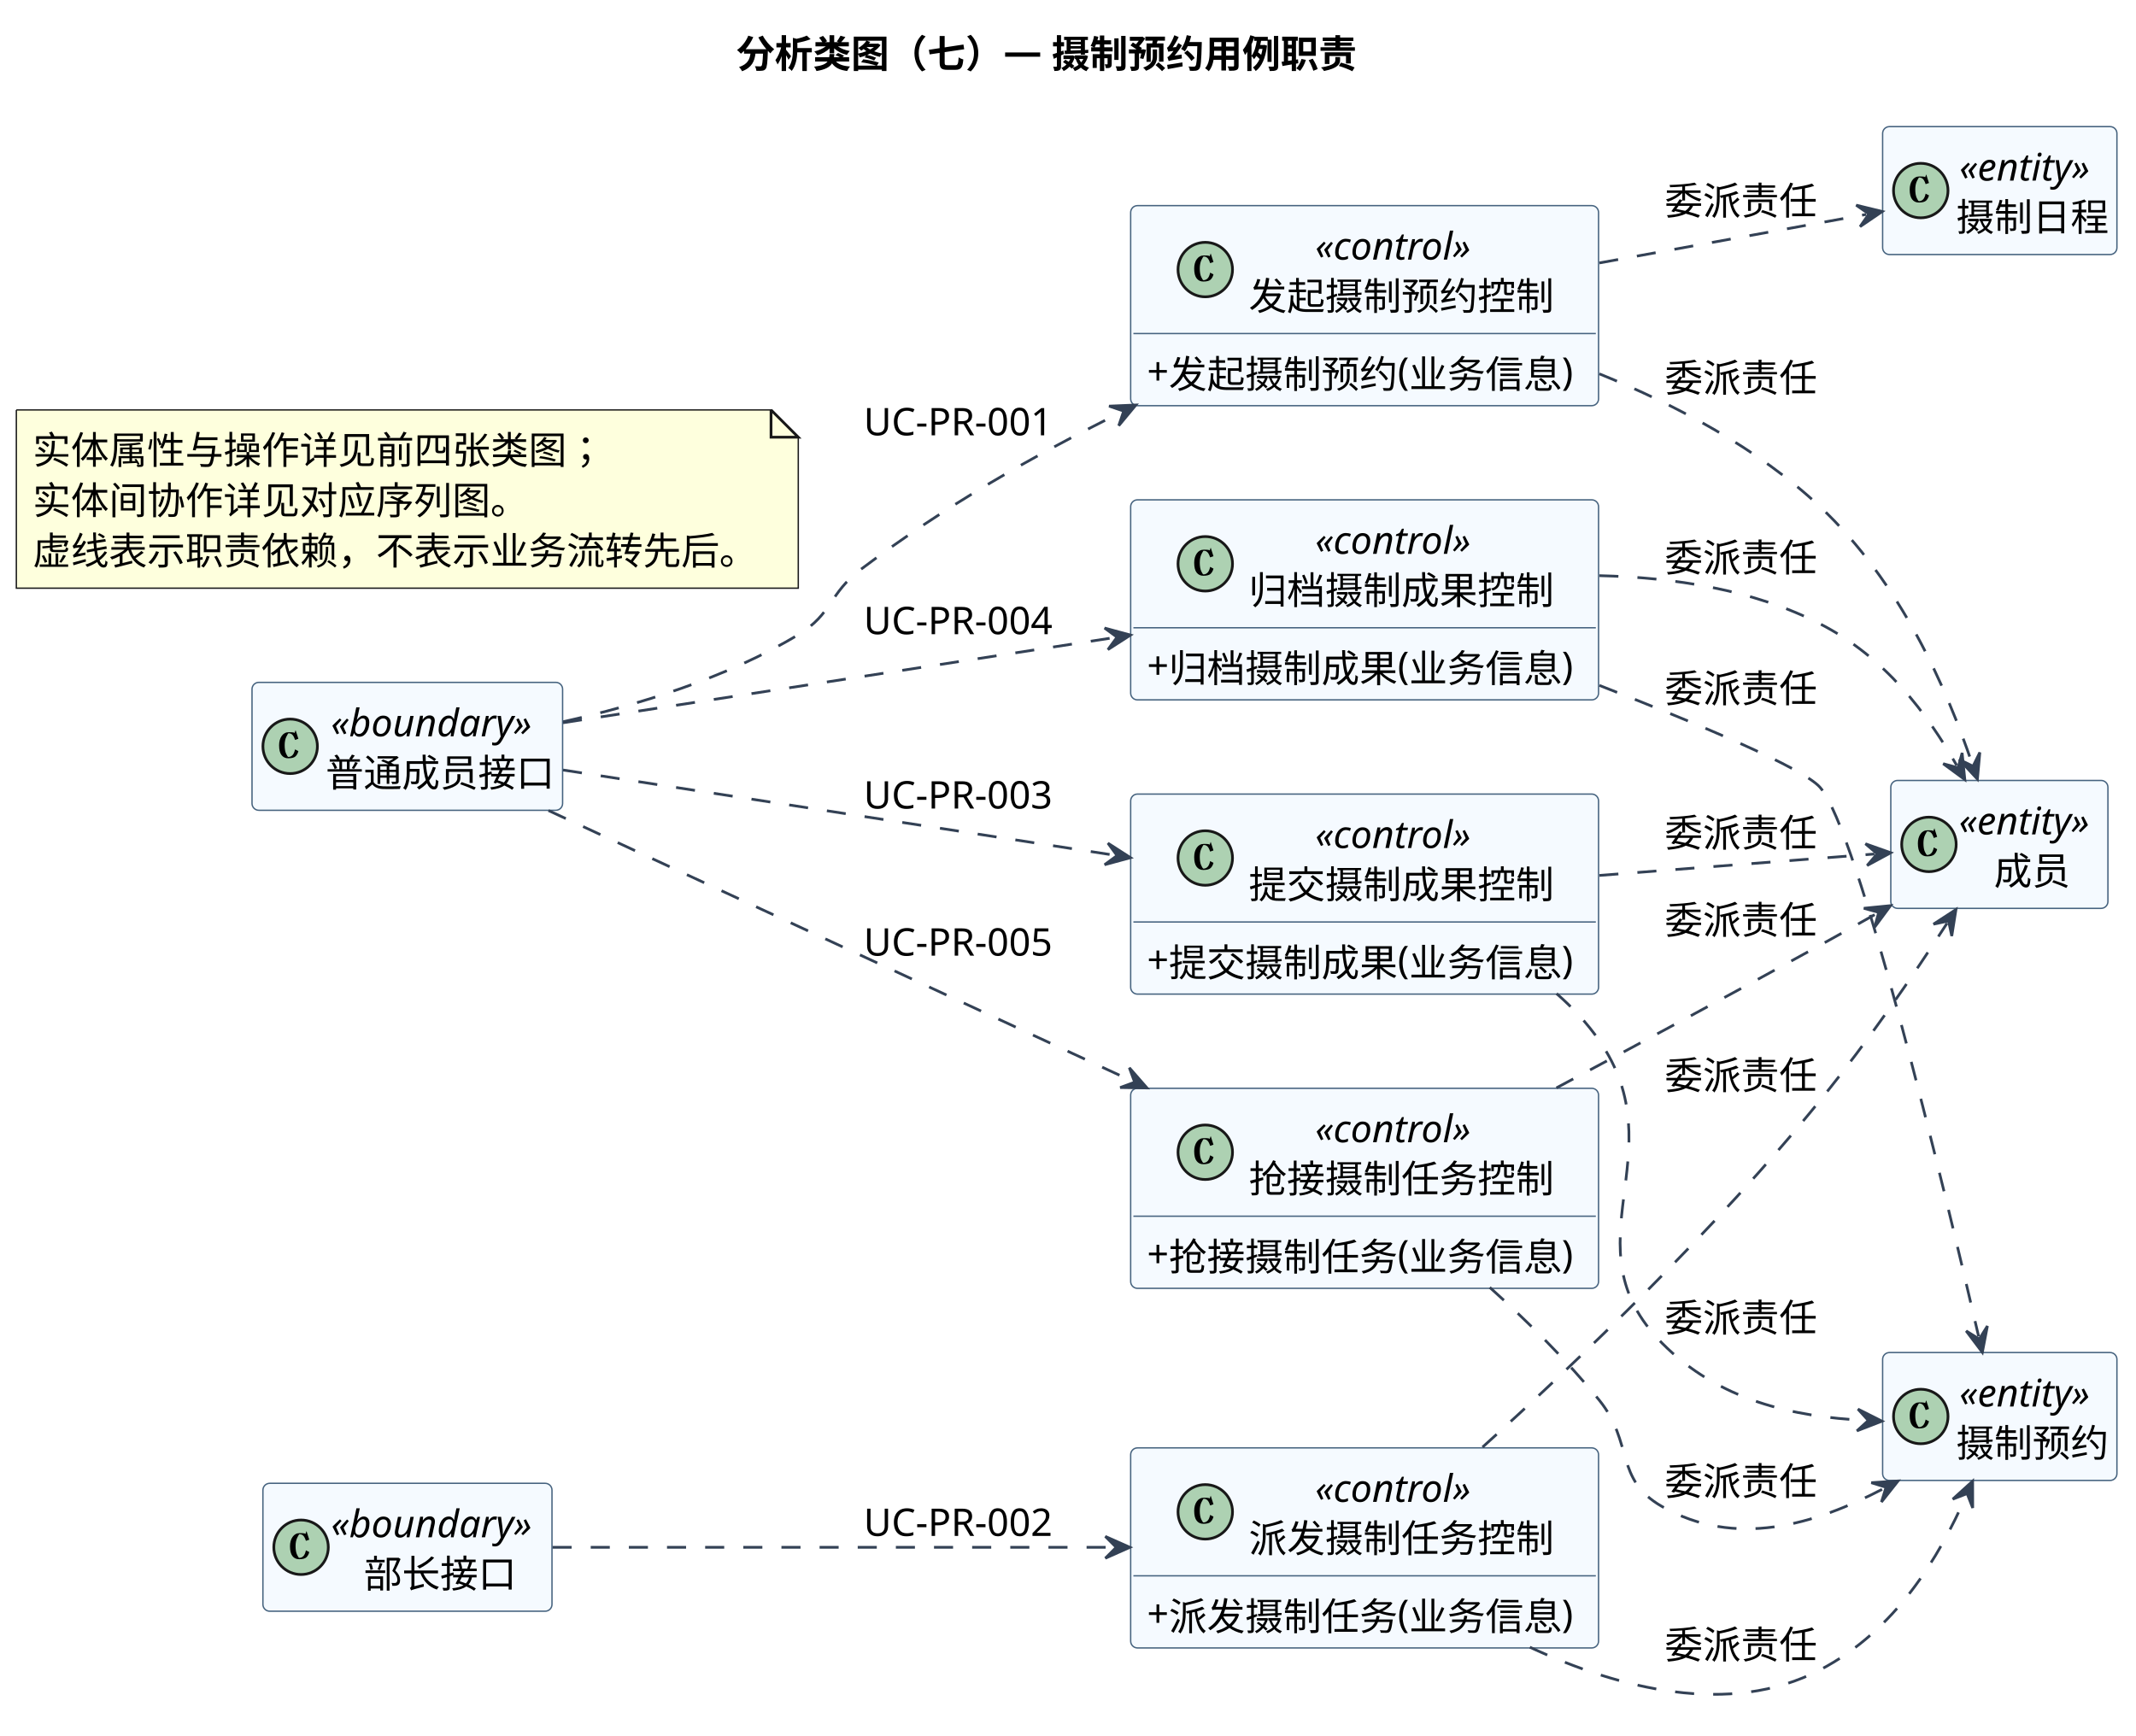
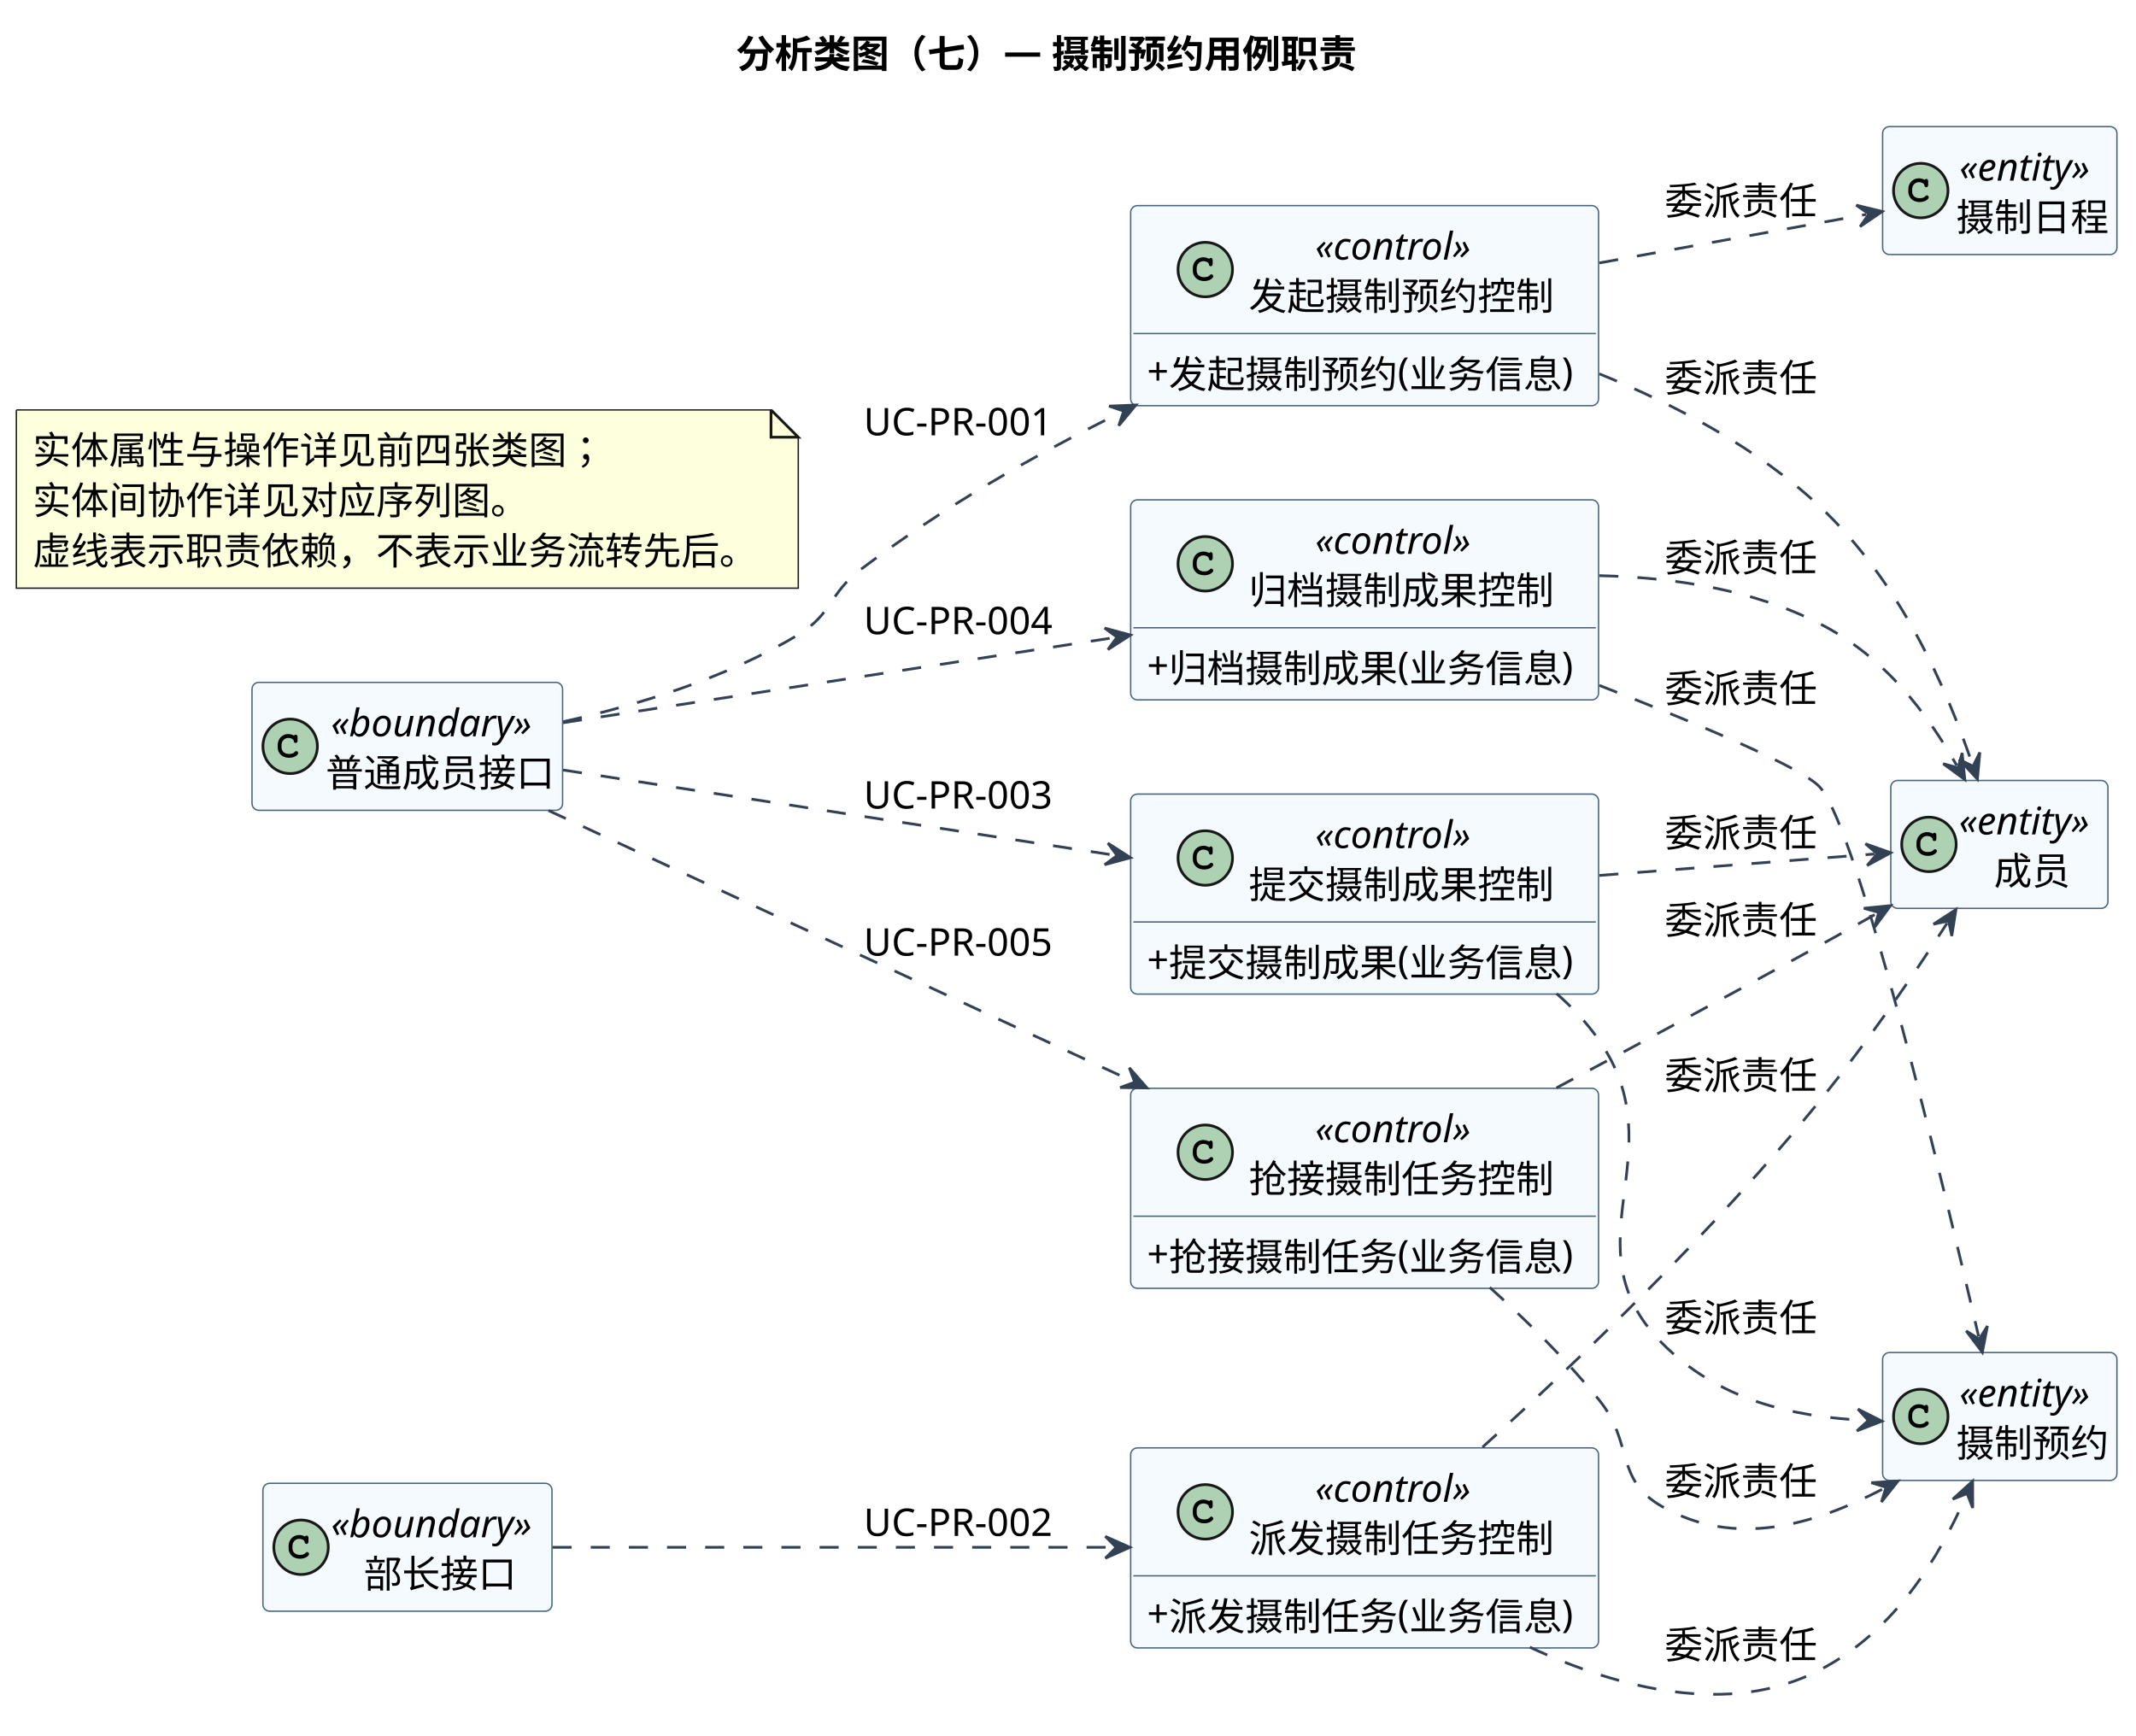
<svg xmlns="http://www.w3.org/2000/svg" contentStyleType="text/css" height="637px" preserveAspectRatio="none" style="width:784px;height:637px;background:#FFFFFF;" version="1.1" viewBox="0 0 784 637" width="784px" zoomAndPan="magnify">
  <defs />
  <g>
    <text fill="#000000" font-family="Microsoft YaHei" font-size="14" font-weight="bold" lengthAdjust="spacing" textLength="229.291" x="270.354" y="24.814">分析类图（七）— 摄制预约用例职责</text>
    <g id="elem_CUCPR001">
      <rect codeLine="14" fill="#F5FAFF" height="73.433" id="CUCPR001" rx="2.5" ry="2.5" style="stroke:#46637F;stroke-width:0.5;" width="171.735" x="415" y="75.478" />
      <ellipse cx="442.381" cy="98.955" fill="#ADD1B2" rx="10" ry="10" style="stroke:#181818;stroke-width:1.0;" />
-       <path d="M441.662,103.346 Q440.131,103.346 439.225,102.197 Q438.318,101.049 438.318,98.58 Q438.318,96.502 439.279,95.135 Q440.24,93.768 441.881,93.768 Q443.256,93.768 443.647,93.877 Q444.022,94.049 444.022,94.049 Q444.022,94.049 444.022,93.994 Q444.022,93.939 444.381,93.018 L445.397,96.174 L444.162,96.596 Q443.74,95.252 443.193,94.705 Q442.647,94.158 441.772,94.158 Q441.615,94.158 440.99,95.416 Q440.365,96.674 440.365,98.533 Q440.365,100.549 440.912,101.697 Q441.459,102.846 441.709,102.846 Q442.584,102.846 443.217,102.221 Q443.85,101.596 444.162,100.08 L445.397,100.721 Q445.115,101.861 444.381,102.603 Q443.647,103.346 441.662,103.346 Z " fill="#000000" />
+       <path d="M443.787,95.018 Q443.912,94.846 444.068,94.76 Q444.225,94.674 444.397,94.674 Q444.709,94.674 444.904,94.885 Q445.1,95.096 445.1,95.596 L445.1,96.783 Q445.1,97.299 444.904,97.51 Q444.709,97.721 444.397,97.721 Q444.115,97.721 443.943,97.564 Q443.772,97.408 443.693,96.986 Q443.647,96.689 443.506,96.533 Q443.225,96.221 442.717,96.041 Q442.209,95.861 441.709,95.861 Q441.084,95.861 440.553,96.135 Q440.022,96.408 439.623,97.025 Q439.225,97.643 439.225,98.486 L439.225,99.393 Q439.225,100.408 439.959,101.08 Q440.693,101.752 441.99,101.752 Q442.772,101.752 443.318,101.549 Q443.631,101.424 443.99,101.064 Q444.209,100.846 444.326,100.775 Q444.443,100.705 444.6,100.705 Q444.881,100.705 445.1,100.924 Q445.318,101.143 445.318,101.424 Q445.318,101.705 445.022,102.033 Q444.6,102.518 443.943,102.783 Q443.068,103.158 442.006,103.158 Q440.756,103.158 439.756,102.643 Q438.959,102.236 438.389,101.353 Q437.818,100.471 437.818,99.424 L437.818,98.471 Q437.818,97.377 438.326,96.432 Q438.834,95.486 439.74,94.971 Q440.647,94.455 441.647,94.455 Q442.256,94.455 442.787,94.596 Q443.318,94.736 443.787,95.018 Z " fill="#000000" />
      <text fill="#000000" font-family="Microsoft YaHei" font-size="14" font-style="italic" lengthAdjust="spacing" textLength="63.294" x="482.707" y="95.291">«control»</text>
      <text fill="#000000" font-family="Microsoft YaHei" font-size="14" lengthAdjust="spacing" textLength="112" x="458.354" y="113.769">发起摄制预约控制</text>
      <line style="stroke:#46637F;stroke-width:0.5;" x1="416" x2="585.735" y1="122.433" y2="122.433" />
      <text fill="#000000" font-family="Microsoft YaHei" font-size="14" lengthAdjust="spacing" textLength="159.735" x="421" y="141.246">+发起摄制预约(业务信息)</text>
    </g>
    <g id="elem_CUCPR002">
      <rect codeLine="17" fill="#F5FAFF" height="73.433" id="CUCPR002" rx="2.5" ry="2.5" style="stroke:#46637F;stroke-width:0.5;" width="171.735" x="415" y="531.477" />
      <ellipse cx="442.381" cy="554.955" fill="#ADD1B2" rx="10" ry="10" style="stroke:#181818;stroke-width:1.0;" />
-       <path d="M441.662,559.346 Q440.131,559.346 439.225,558.197 Q438.318,557.049 438.318,554.58 Q438.318,552.502 439.279,551.135 Q440.24,549.768 441.881,549.768 Q443.256,549.768 443.647,549.877 Q444.022,550.049 444.022,550.049 Q444.022,550.049 444.022,549.994 Q444.022,549.939 444.381,549.018 L445.397,552.174 L444.162,552.596 Q443.74,551.252 443.193,550.705 Q442.647,550.158 441.772,550.158 Q441.615,550.158 440.99,551.416 Q440.365,552.674 440.365,554.533 Q440.365,556.549 440.912,557.697 Q441.459,558.846 441.709,558.846 Q442.584,558.846 443.217,558.221 Q443.85,557.596 444.162,556.08 L445.397,556.721 Q445.115,557.861 444.381,558.604 Q443.647,559.346 441.662,559.346 Z " fill="#000000" />
+       <path d="M443.787,551.018 Q443.912,550.846 444.068,550.76 Q444.225,550.674 444.397,550.674 Q444.709,550.674 444.904,550.885 Q445.1,551.096 445.1,551.596 L445.1,552.783 Q445.1,553.299 444.904,553.51 Q444.709,553.721 444.397,553.721 Q444.115,553.721 443.943,553.564 Q443.772,553.408 443.693,552.986 Q443.647,552.689 443.506,552.533 Q443.225,552.221 442.717,552.041 Q442.209,551.861 441.709,551.861 Q441.084,551.861 440.553,552.135 Q440.022,552.408 439.623,553.025 Q439.225,553.643 439.225,554.486 L439.225,555.393 Q439.225,556.408 439.959,557.08 Q440.693,557.752 441.99,557.752 Q442.772,557.752 443.318,557.549 Q443.631,557.424 443.99,557.064 Q444.209,556.846 444.326,556.775 Q444.443,556.705 444.6,556.705 Q444.881,556.705 445.1,556.924 Q445.318,557.143 445.318,557.424 Q445.318,557.705 445.022,558.033 Q444.6,558.518 443.943,558.783 Q443.068,559.158 442.006,559.158 Q440.756,559.158 439.756,558.643 Q438.959,558.236 438.389,557.354 Q437.818,556.471 437.818,555.424 L437.818,554.471 Q437.818,553.377 438.326,552.432 Q438.834,551.486 439.74,550.971 Q440.647,550.455 441.647,550.455 Q442.256,550.455 442.787,550.596 Q443.318,550.736 443.787,551.018 Z " fill="#000000" />
      <text fill="#000000" font-family="Microsoft YaHei" font-size="14" font-style="italic" lengthAdjust="spacing" textLength="63.294" x="482.707" y="551.291">«control»</text>
      <text fill="#000000" font-family="Microsoft YaHei" font-size="14" lengthAdjust="spacing" textLength="112" x="458.354" y="569.769">派发摄制任务控制</text>
      <line style="stroke:#46637F;stroke-width:0.5;" x1="416" x2="585.735" y1="578.433" y2="578.433" />
      <text fill="#000000" font-family="Microsoft YaHei" font-size="14" lengthAdjust="spacing" textLength="159.735" x="421" y="597.246">+派发摄制任务(业务信息)</text>
    </g>
    <g id="elem_CUCPR003">
      <rect codeLine="20" fill="#F5FAFF" height="73.433" id="CUCPR003" rx="2.5" ry="2.5" style="stroke:#46637F;stroke-width:0.5;" width="171.735" x="415" y="291.478" />
      <ellipse cx="442.381" cy="314.955" fill="#ADD1B2" rx="10" ry="10" style="stroke:#181818;stroke-width:1.0;" />
-       <path d="M441.662,319.346 Q440.131,319.346 439.225,318.197 Q438.318,317.049 438.318,314.58 Q438.318,312.502 439.279,311.135 Q440.24,309.768 441.881,309.768 Q443.256,309.768 443.647,309.877 Q444.022,310.049 444.022,310.049 Q444.022,310.049 444.022,309.994 Q444.022,309.94 444.381,309.018 L445.397,312.174 L444.162,312.596 Q443.74,311.252 443.193,310.705 Q442.647,310.158 441.772,310.158 Q441.615,310.158 440.99,311.416 Q440.365,312.674 440.365,314.533 Q440.365,316.549 440.912,317.697 Q441.459,318.846 441.709,318.846 Q442.584,318.846 443.217,318.221 Q443.85,317.596 444.162,316.08 L445.397,316.721 Q445.115,317.861 444.381,318.603 Q443.647,319.346 441.662,319.346 Z " fill="#000000" />
+       <path d="M443.787,311.018 Q443.912,310.846 444.068,310.76 Q444.225,310.674 444.397,310.674 Q444.709,310.674 444.904,310.885 Q445.1,311.096 445.1,311.596 L445.1,312.783 Q445.1,313.299 444.904,313.51 Q444.709,313.721 444.397,313.721 Q444.115,313.721 443.943,313.565 Q443.772,313.408 443.693,312.986 Q443.647,312.69 443.506,312.533 Q443.225,312.221 442.717,312.041 Q442.209,311.861 441.709,311.861 Q441.084,311.861 440.553,312.135 Q440.022,312.408 439.623,313.025 Q439.225,313.643 439.225,314.486 L439.225,315.393 Q439.225,316.408 439.959,317.08 Q440.693,317.752 441.99,317.752 Q442.772,317.752 443.318,317.549 Q443.631,317.424 443.99,317.065 Q444.209,316.846 444.326,316.775 Q444.443,316.705 444.6,316.705 Q444.881,316.705 445.1,316.924 Q445.318,317.143 445.318,317.424 Q445.318,317.705 445.022,318.033 Q444.6,318.518 443.943,318.783 Q443.068,319.158 442.006,319.158 Q440.756,319.158 439.756,318.643 Q438.959,318.236 438.389,317.353 Q437.818,316.471 437.818,315.424 L437.818,314.471 Q437.818,313.377 438.326,312.432 Q438.834,311.486 439.74,310.971 Q440.647,310.455 441.647,310.455 Q442.256,310.455 442.787,310.596 Q443.318,310.736 443.787,311.018 Z " fill="#000000" />
      <text fill="#000000" font-family="Microsoft YaHei" font-size="14" font-style="italic" lengthAdjust="spacing" textLength="63.294" x="482.707" y="311.291">«control»</text>
      <text fill="#000000" font-family="Microsoft YaHei" font-size="14" lengthAdjust="spacing" textLength="112" x="458.354" y="329.769">提交摄制成果控制</text>
      <line style="stroke:#46637F;stroke-width:0.5;" x1="416" x2="585.735" y1="338.433" y2="338.433" />
      <text fill="#000000" font-family="Microsoft YaHei" font-size="14" lengthAdjust="spacing" textLength="159.735" x="421" y="357.246">+提交摄制成果(业务信息)</text>
    </g>
    <g id="elem_CUCPR004">
      <rect codeLine="23" fill="#F5FAFF" height="73.433" id="CUCPR004" rx="2.5" ry="2.5" style="stroke:#46637F;stroke-width:0.5;" width="171.735" x="415" y="183.477" />
      <ellipse cx="442.381" cy="206.955" fill="#ADD1B2" rx="10" ry="10" style="stroke:#181818;stroke-width:1.0;" />
-       <path d="M441.662,211.346 Q440.131,211.346 439.225,210.197 Q438.318,209.049 438.318,206.58 Q438.318,204.502 439.279,203.135 Q440.24,201.768 441.881,201.768 Q443.256,201.768 443.647,201.877 Q444.022,202.049 444.022,202.049 Q444.022,202.049 444.022,201.994 Q444.022,201.94 444.381,201.018 L445.397,204.174 L444.162,204.596 Q443.74,203.252 443.193,202.705 Q442.647,202.158 441.772,202.158 Q441.615,202.158 440.99,203.416 Q440.365,204.674 440.365,206.533 Q440.365,208.549 440.912,209.697 Q441.459,210.846 441.709,210.846 Q442.584,210.846 443.217,210.221 Q443.85,209.596 444.162,208.08 L445.397,208.721 Q445.115,209.861 444.381,210.603 Q443.647,211.346 441.662,211.346 Z " fill="#000000" />
+       <path d="M443.787,203.018 Q443.912,202.846 444.068,202.76 Q444.225,202.674 444.397,202.674 Q444.709,202.674 444.904,202.885 Q445.1,203.096 445.1,203.596 L445.1,204.783 Q445.1,205.299 444.904,205.51 Q444.709,205.721 444.397,205.721 Q444.115,205.721 443.943,205.565 Q443.772,205.408 443.693,204.986 Q443.647,204.69 443.506,204.533 Q443.225,204.221 442.717,204.041 Q442.209,203.861 441.709,203.861 Q441.084,203.861 440.553,204.135 Q440.022,204.408 439.623,205.025 Q439.225,205.643 439.225,206.486 L439.225,207.393 Q439.225,208.408 439.959,209.08 Q440.693,209.752 441.99,209.752 Q442.772,209.752 443.318,209.549 Q443.631,209.424 443.99,209.065 Q444.209,208.846 444.326,208.775 Q444.443,208.705 444.6,208.705 Q444.881,208.705 445.1,208.924 Q445.318,209.143 445.318,209.424 Q445.318,209.705 445.022,210.033 Q444.6,210.518 443.943,210.783 Q443.068,211.158 442.006,211.158 Q440.756,211.158 439.756,210.643 Q438.959,210.236 438.389,209.353 Q437.818,208.471 437.818,207.424 L437.818,206.471 Q437.818,205.377 438.326,204.432 Q438.834,203.486 439.74,202.971 Q440.647,202.455 441.647,202.455 Q442.256,202.455 442.787,202.596 Q443.318,202.736 443.787,203.018 Z " fill="#000000" />
      <text fill="#000000" font-family="Microsoft YaHei" font-size="14" font-style="italic" lengthAdjust="spacing" textLength="63.294" x="482.707" y="203.291">«control»</text>
      <text fill="#000000" font-family="Microsoft YaHei" font-size="14" lengthAdjust="spacing" textLength="112" x="458.354" y="221.769">归档摄制成果控制</text>
      <line style="stroke:#46637F;stroke-width:0.5;" x1="416" x2="585.735" y1="230.433" y2="230.433" />
      <text fill="#000000" font-family="Microsoft YaHei" font-size="14" lengthAdjust="spacing" textLength="159.735" x="421" y="249.246">+归档摄制成果(业务信息)</text>
    </g>
    <g id="elem_CUCPR005">
      <rect codeLine="26" fill="#F5FAFF" height="73.433" id="CUCPR005" rx="2.5" ry="2.5" style="stroke:#46637F;stroke-width:0.5;" width="171.735" x="415" y="399.478" />
      <ellipse cx="442.381" cy="422.955" fill="#ADD1B2" rx="10" ry="10" style="stroke:#181818;stroke-width:1.0;" />
-       <path d="M441.662,427.346 Q440.131,427.346 439.225,426.197 Q438.318,425.049 438.318,422.58 Q438.318,420.502 439.279,419.135 Q440.24,417.768 441.881,417.768 Q443.256,417.768 443.647,417.877 Q444.022,418.049 444.022,418.049 Q444.022,418.049 444.022,417.994 Q444.022,417.94 444.381,417.018 L445.397,420.174 L444.162,420.596 Q443.74,419.252 443.193,418.705 Q442.647,418.158 441.772,418.158 Q441.615,418.158 440.99,419.416 Q440.365,420.674 440.365,422.533 Q440.365,424.549 440.912,425.697 Q441.459,426.846 441.709,426.846 Q442.584,426.846 443.217,426.221 Q443.85,425.596 444.162,424.08 L445.397,424.721 Q445.115,425.861 444.381,426.603 Q443.647,427.346 441.662,427.346 Z " fill="#000000" />
+       <path d="M443.787,419.018 Q443.912,418.846 444.068,418.76 Q444.225,418.674 444.397,418.674 Q444.709,418.674 444.904,418.885 Q445.1,419.096 445.1,419.596 L445.1,420.783 Q445.1,421.299 444.904,421.51 Q444.709,421.721 444.397,421.721 Q444.115,421.721 443.943,421.565 Q443.772,421.408 443.693,420.986 Q443.647,420.69 443.506,420.533 Q443.225,420.221 442.717,420.041 Q442.209,419.861 441.709,419.861 Q441.084,419.861 440.553,420.135 Q440.022,420.408 439.623,421.025 Q439.225,421.643 439.225,422.486 L439.225,423.393 Q439.225,424.408 439.959,425.08 Q440.693,425.752 441.99,425.752 Q442.772,425.752 443.318,425.549 Q443.631,425.424 443.99,425.065 Q444.209,424.846 444.326,424.775 Q444.443,424.705 444.6,424.705 Q444.881,424.705 445.1,424.924 Q445.318,425.143 445.318,425.424 Q445.318,425.705 445.022,426.033 Q444.6,426.518 443.943,426.783 Q443.068,427.158 442.006,427.158 Q440.756,427.158 439.756,426.643 Q438.959,426.236 438.389,425.353 Q437.818,424.471 437.818,423.424 L437.818,422.471 Q437.818,421.377 438.326,420.432 Q438.834,419.486 439.74,418.971 Q440.647,418.455 441.647,418.455 Q442.256,418.455 442.787,418.596 Q443.318,418.736 443.787,419.018 Z " fill="#000000" />
      <text fill="#000000" font-family="Microsoft YaHei" font-size="14" font-style="italic" lengthAdjust="spacing" textLength="63.294" x="482.707" y="419.291">«control»</text>
      <text fill="#000000" font-family="Microsoft YaHei" font-size="14" lengthAdjust="spacing" textLength="112" x="458.354" y="437.769">抢接摄制任务控制</text>
      <line style="stroke:#46637F;stroke-width:0.5;" x1="416" x2="585.735" y1="446.433" y2="446.433" />
      <text fill="#000000" font-family="Microsoft YaHei" font-size="14" lengthAdjust="spacing" textLength="159.735" x="421" y="465.246">+抢接摄制任务(业务信息)</text>
    </g>
    <g id="elem_B0">
      <rect codeLine="29" fill="#F5FAFF" height="46.955" id="B0" rx="2.5" ry="2.5" style="stroke:#46637F;stroke-width:0.5;" width="114" x="92.5" y="250.477" />
      <ellipse cx="106.5" cy="273.955" fill="#ADD1B2" rx="10" ry="10" style="stroke:#181818;stroke-width:1.0;" />
-       <path d="M105.781,278.346 Q104.25,278.346 103.344,277.197 Q102.438,276.049 102.438,273.58 Q102.438,271.502 103.398,270.135 Q104.359,268.768 106,268.768 Q107.375,268.768 107.766,268.877 Q108.141,269.049 108.141,269.049 Q108.141,269.049 108.141,268.994 Q108.141,268.94 108.5,268.018 L109.516,271.174 L108.281,271.596 Q107.859,270.252 107.312,269.705 Q106.766,269.158 105.891,269.158 Q105.734,269.158 105.109,270.416 Q104.484,271.674 104.484,273.533 Q104.484,275.549 105.031,276.697 Q105.578,277.846 105.828,277.846 Q106.703,277.846 107.336,277.221 Q107.969,276.596 108.281,275.08 L109.516,275.721 Q109.234,276.861 108.5,277.603 Q107.766,278.346 105.781,278.346 Z " fill="#000000" />
+       <path d="M107.906,270.018 Q108.031,269.846 108.188,269.76 Q108.344,269.674 108.516,269.674 Q108.828,269.674 109.023,269.885 Q109.219,270.096 109.219,270.596 L109.219,271.783 Q109.219,272.299 109.023,272.51 Q108.828,272.721 108.516,272.721 Q108.234,272.721 108.062,272.565 Q107.891,272.408 107.812,271.986 Q107.766,271.69 107.625,271.533 Q107.344,271.221 106.836,271.041 Q106.328,270.861 105.828,270.861 Q105.203,270.861 104.672,271.135 Q104.141,271.408 103.742,272.025 Q103.344,272.643 103.344,273.486 L103.344,274.393 Q103.344,275.408 104.078,276.08 Q104.812,276.752 106.109,276.752 Q106.891,276.752 107.438,276.549 Q107.75,276.424 108.109,276.065 Q108.328,275.846 108.445,275.775 Q108.562,275.705 108.719,275.705 Q109,275.705 109.219,275.924 Q109.438,276.143 109.438,276.424 Q109.438,276.705 109.141,277.033 Q108.719,277.518 108.062,277.783 Q107.188,278.158 106.125,278.158 Q104.875,278.158 103.875,277.643 Q103.078,277.236 102.508,276.353 Q101.938,275.471 101.938,274.424 L101.938,273.471 Q101.938,272.377 102.445,271.432 Q102.953,270.486 103.859,269.971 Q104.766,269.455 105.766,269.455 Q106.375,269.455 106.906,269.596 Q107.438,269.736 107.906,270.018 Z " fill="#000000" />
      <text fill="#000000" font-family="Microsoft YaHei" font-size="14" font-style="italic" lengthAdjust="spacing" textLength="80.103" x="121.448" y="270.291">«boundary»</text>
      <text fill="#000000" font-family="Microsoft YaHei" font-size="14" lengthAdjust="spacing" textLength="84" x="119.5" y="288.769">普通成员接口</text>
    </g>
    <g id="elem_B1">
      <rect codeLine="30" fill="#F5FAFF" height="46.955" id="B1" rx="2.5" ry="2.5" style="stroke:#46637F;stroke-width:0.5;" width="106.103" x="96.5" y="544.477" />
      <ellipse cx="110.5" cy="567.955" fill="#ADD1B2" rx="10" ry="10" style="stroke:#181818;stroke-width:1.0;" />
-       <path d="M109.781,572.346 Q108.25,572.346 107.344,571.197 Q106.438,570.049 106.438,567.58 Q106.438,565.502 107.398,564.135 Q108.359,562.768 110,562.768 Q111.375,562.768 111.766,562.877 Q112.141,563.049 112.141,563.049 Q112.141,563.049 112.141,562.994 Q112.141,562.939 112.5,562.018 L113.516,565.174 L112.281,565.596 Q111.859,564.252 111.312,563.705 Q110.766,563.158 109.891,563.158 Q109.734,563.158 109.109,564.416 Q108.484,565.674 108.484,567.533 Q108.484,569.549 109.031,570.697 Q109.578,571.846 109.828,571.846 Q110.703,571.846 111.336,571.221 Q111.969,570.596 112.281,569.08 L113.516,569.721 Q113.234,570.861 112.5,571.604 Q111.766,572.346 109.781,572.346 Z " fill="#000000" />
+       <path d="M111.906,564.018 Q112.031,563.846 112.188,563.76 Q112.344,563.674 112.516,563.674 Q112.828,563.674 113.023,563.885 Q113.219,564.096 113.219,564.596 L113.219,565.783 Q113.219,566.299 113.023,566.51 Q112.828,566.721 112.516,566.721 Q112.234,566.721 112.062,566.564 Q111.891,566.408 111.812,565.986 Q111.766,565.689 111.625,565.533 Q111.344,565.221 110.836,565.041 Q110.328,564.861 109.828,564.861 Q109.203,564.861 108.672,565.135 Q108.141,565.408 107.742,566.025 Q107.344,566.643 107.344,567.486 L107.344,568.393 Q107.344,569.408 108.078,570.08 Q108.812,570.752 110.109,570.752 Q110.891,570.752 111.438,570.549 Q111.75,570.424 112.109,570.064 Q112.328,569.846 112.445,569.775 Q112.562,569.705 112.719,569.705 Q113,569.705 113.219,569.924 Q113.438,570.143 113.438,570.424 Q113.438,570.705 113.141,571.033 Q112.719,571.518 112.062,571.783 Q111.188,572.158 110.125,572.158 Q108.875,572.158 107.875,571.643 Q107.078,571.236 106.508,570.354 Q105.938,569.471 105.938,568.424 L105.938,567.471 Q105.938,566.377 106.445,565.432 Q106.953,564.486 107.859,563.971 Q108.766,563.455 109.766,563.455 Q110.375,563.455 110.906,563.596 Q111.438,563.736 111.906,564.018 Z " fill="#000000" />
      <text fill="#000000" font-family="Microsoft YaHei" font-size="14" font-style="italic" lengthAdjust="spacing" textLength="80.103" x="121.5" y="564.291">«boundary»</text>
      <text fill="#000000" font-family="Microsoft YaHei" font-size="14" lengthAdjust="spacing" textLength="56" x="133.552" y="582.769">部长接口</text>
    </g>
    <g id="elem_E0">
      <rect codeLine="31" fill="#F5FAFF" height="46.955" id="E0" rx="2.5" ry="2.5" style="stroke:#46637F;stroke-width:0.5;" width="79.696" x="694" y="286.478" />
      <ellipse cx="708" cy="309.955" fill="#ADD1B2" rx="10" ry="10" style="stroke:#181818;stroke-width:1.0;" />
-       <path d="M707.281,314.346 Q705.75,314.346 704.844,313.197 Q703.938,312.049 703.938,309.58 Q703.938,307.502 704.898,306.135 Q705.859,304.768 707.5,304.768 Q708.875,304.768 709.266,304.877 Q709.641,305.049 709.641,305.049 Q709.641,305.049 709.641,304.994 Q709.641,304.94 710,304.018 L711.016,307.174 L709.781,307.596 Q709.359,306.252 708.812,305.705 Q708.266,305.158 707.391,305.158 Q707.234,305.158 706.609,306.416 Q705.984,307.674 705.984,309.533 Q705.984,311.549 706.531,312.697 Q707.078,313.846 707.328,313.846 Q708.203,313.846 708.836,313.221 Q709.469,312.596 709.781,311.08 L711.016,311.721 Q710.734,312.861 710,313.603 Q709.266,314.346 707.281,314.346 Z " fill="#000000" />
+       <path d="M709.406,306.018 Q709.531,305.846 709.688,305.76 Q709.844,305.674 710.016,305.674 Q710.328,305.674 710.523,305.885 Q710.719,306.096 710.719,306.596 L710.719,307.783 Q710.719,308.299 710.523,308.51 Q710.328,308.721 710.016,308.721 Q709.734,308.721 709.562,308.565 Q709.391,308.408 709.312,307.986 Q709.266,307.69 709.125,307.533 Q708.844,307.221 708.336,307.041 Q707.828,306.861 707.328,306.861 Q706.703,306.861 706.172,307.135 Q705.641,307.408 705.242,308.025 Q704.844,308.643 704.844,309.486 L704.844,310.393 Q704.844,311.408 705.578,312.08 Q706.312,312.752 707.609,312.752 Q708.391,312.752 708.938,312.549 Q709.25,312.424 709.609,312.065 Q709.828,311.846 709.945,311.775 Q710.062,311.705 710.219,311.705 Q710.5,311.705 710.719,311.924 Q710.938,312.143 710.938,312.424 Q710.938,312.705 710.641,313.033 Q710.219,313.518 709.562,313.783 Q708.688,314.158 707.625,314.158 Q706.375,314.158 705.375,313.643 Q704.578,313.236 704.008,312.353 Q703.438,311.471 703.438,310.424 L703.438,309.471 Q703.438,308.377 703.945,307.432 Q704.453,306.486 705.359,305.971 Q706.266,305.455 707.266,305.455 Q707.875,305.455 708.406,305.596 Q708.938,305.736 709.406,306.018 Z " fill="#000000" />
      <text fill="#000000" font-family="Microsoft YaHei" font-size="14" font-style="italic" lengthAdjust="spacing" textLength="53.696" x="719" y="306.291">«entity»</text>
      <text fill="#000000" font-family="Microsoft YaHei" font-size="14" lengthAdjust="spacing" textLength="28" x="731.848" y="324.769">成员</text>
    </g>
    <g id="elem_E10">
      <rect codeLine="32" fill="#F5FAFF" height="46.955" id="E10" rx="2.5" ry="2.5" style="stroke:#46637F;stroke-width:0.5;" width="86" x="691" y="46.477" />
      <ellipse cx="705" cy="69.955" fill="#ADD1B2" rx="10" ry="10" style="stroke:#181818;stroke-width:1.0;" />
-       <path d="M704.281,74.346 Q702.75,74.346 701.844,73.197 Q700.938,72.049 700.938,69.58 Q700.938,67.502 701.898,66.135 Q702.859,64.768 704.5,64.768 Q705.875,64.768 706.266,64.877 Q706.641,65.049 706.641,65.049 Q706.641,65.049 706.641,64.994 Q706.641,64.939 707,64.018 L708.016,67.174 L706.781,67.596 Q706.359,66.252 705.812,65.705 Q705.266,65.158 704.391,65.158 Q704.234,65.158 703.609,66.416 Q702.984,67.674 702.984,69.533 Q702.984,71.549 703.531,72.697 Q704.078,73.846 704.328,73.846 Q705.203,73.846 705.836,73.221 Q706.469,72.596 706.781,71.08 L708.016,71.721 Q707.734,72.861 707,73.603 Q706.266,74.346 704.281,74.346 Z " fill="#000000" />
+       <path d="M706.406,66.018 Q706.531,65.846 706.688,65.76 Q706.844,65.674 707.016,65.674 Q707.328,65.674 707.523,65.885 Q707.719,66.096 707.719,66.596 L707.719,67.783 Q707.719,68.299 707.523,68.51 Q707.328,68.721 707.016,68.721 Q706.734,68.721 706.562,68.564 Q706.391,68.408 706.312,67.986 Q706.266,67.689 706.125,67.533 Q705.844,67.221 705.336,67.041 Q704.828,66.861 704.328,66.861 Q703.703,66.861 703.172,67.135 Q702.641,67.408 702.242,68.025 Q701.844,68.643 701.844,69.486 L701.844,70.393 Q701.844,71.408 702.578,72.08 Q703.312,72.752 704.609,72.752 Q705.391,72.752 705.938,72.549 Q706.25,72.424 706.609,72.064 Q706.828,71.846 706.945,71.775 Q707.062,71.705 707.219,71.705 Q707.5,71.705 707.719,71.924 Q707.938,72.143 707.938,72.424 Q707.938,72.705 707.641,73.033 Q707.219,73.518 706.562,73.783 Q705.688,74.158 704.625,74.158 Q703.375,74.158 702.375,73.643 Q701.578,73.236 701.008,72.353 Q700.438,71.471 700.438,70.424 L700.438,69.471 Q700.438,68.377 700.945,67.432 Q701.453,66.486 702.359,65.971 Q703.266,65.455 704.266,65.455 Q704.875,65.455 705.406,65.596 Q705.938,65.736 706.406,66.018 Z " fill="#000000" />
      <text fill="#000000" font-family="Microsoft YaHei" font-size="14" font-style="italic" lengthAdjust="spacing" textLength="53.696" x="719.152" y="66.291">«entity»</text>
      <text fill="#000000" font-family="Microsoft YaHei" font-size="14" lengthAdjust="spacing" textLength="56" x="718" y="84.769">摄制日程</text>
    </g>
    <g id="elem_E12">
      <rect codeLine="33" fill="#F5FAFF" height="46.955" id="E12" rx="2.5" ry="2.5" style="stroke:#46637F;stroke-width:0.5;" width="86" x="691" y="496.478" />
      <ellipse cx="705" cy="519.955" fill="#ADD1B2" rx="10" ry="10" style="stroke:#181818;stroke-width:1.0;" />
-       <path d="M704.281,524.346 Q702.75,524.346 701.844,523.197 Q700.938,522.049 700.938,519.58 Q700.938,517.502 701.898,516.135 Q702.859,514.768 704.5,514.768 Q705.875,514.768 706.266,514.877 Q706.641,515.049 706.641,515.049 Q706.641,515.049 706.641,514.994 Q706.641,514.939 707,514.018 L708.016,517.174 L706.781,517.596 Q706.359,516.252 705.812,515.705 Q705.266,515.158 704.391,515.158 Q704.234,515.158 703.609,516.416 Q702.984,517.674 702.984,519.533 Q702.984,521.549 703.531,522.697 Q704.078,523.846 704.328,523.846 Q705.203,523.846 705.836,523.221 Q706.469,522.596 706.781,521.08 L708.016,521.721 Q707.734,522.861 707,523.604 Q706.266,524.346 704.281,524.346 Z " fill="#000000" />
+       <path d="M706.406,516.018 Q706.531,515.846 706.688,515.76 Q706.844,515.674 707.016,515.674 Q707.328,515.674 707.523,515.885 Q707.719,516.096 707.719,516.596 L707.719,517.783 Q707.719,518.299 707.523,518.51 Q707.328,518.721 707.016,518.721 Q706.734,518.721 706.562,518.564 Q706.391,518.408 706.312,517.986 Q706.266,517.689 706.125,517.533 Q705.844,517.221 705.336,517.041 Q704.828,516.861 704.328,516.861 Q703.703,516.861 703.172,517.135 Q702.641,517.408 702.242,518.025 Q701.844,518.643 701.844,519.486 L701.844,520.393 Q701.844,521.408 702.578,522.08 Q703.312,522.752 704.609,522.752 Q705.391,522.752 705.938,522.549 Q706.25,522.424 706.609,522.064 Q706.828,521.846 706.945,521.775 Q707.062,521.705 707.219,521.705 Q707.5,521.705 707.719,521.924 Q707.938,522.143 707.938,522.424 Q707.938,522.705 707.641,523.033 Q707.219,523.518 706.562,523.783 Q705.688,524.158 704.625,524.158 Q703.375,524.158 702.375,523.643 Q701.578,523.236 701.008,522.354 Q700.438,521.471 700.438,520.424 L700.438,519.471 Q700.438,518.377 700.945,517.432 Q701.453,516.486 702.359,515.971 Q703.266,515.455 704.266,515.455 Q704.875,515.455 705.406,515.596 Q705.938,515.736 706.406,516.018 Z " fill="#000000" />
      <text fill="#000000" font-family="Microsoft YaHei" font-size="14" font-style="italic" lengthAdjust="spacing" textLength="53.696" x="719.152" y="516.291">«entity»</text>
      <text fill="#000000" font-family="Microsoft YaHei" font-size="14" lengthAdjust="spacing" textLength="56" x="718" y="534.769">摄制预约</text>
    </g>
    <g id="elem_Guidance">
      <path d="M6,150.477 L6,215.91 L293,215.91 L293,160.477 L283,150.477 L6,150.477 " fill="#FEFFDD" style="stroke:#181818;stroke-width:0.5;" />
      <path d="M283,150.477 L283,160.477 L293,160.477 L283,150.477 " fill="#FEFFDD" style="stroke:#181818;stroke-width:1.0;" />
      <text fill="#000000" font-family="Microsoft YaHei" font-size="14" lengthAdjust="spacing" textLength="210" x="12" y="170.291">实体属性与操作详见前四张类图；</text>
      <text fill="#000000" font-family="Microsoft YaHei" font-size="14" lengthAdjust="spacing" textLength="182" x="12" y="188.769">实体间协作详见对应序列图。</text>
      <text fill="#000000" font-family="Microsoft YaHei" font-size="14" lengthAdjust="spacing" textLength="266" x="12" y="207.246">虚线表示职责依赖，不表示业务流转先后。</text>
    </g>
    <g id="link_B0_CUCPR001">
      <path codeLine="34" d="M206.72,264.928 C234.14,258.788 266.78,248.817 293,232.977 C305.65,225.338 304.2,217.868 316,208.977 C346.86,185.718 378.684,167.623 411.544,151.333 " fill="none" id="B0-to-CUCPR001" style="stroke:#334155;stroke-width:1.0;stroke-dasharray:7.0,7.0;" />
      <polygon fill="#334155" points="416.92,148.667,407.08,149.081,412.44,150.888,410.633,156.249,416.92,148.667" style="stroke:#334155;stroke-width:1.0;" />
      <text fill="#000000" font-family="Microsoft YaHei" font-size="14" lengthAdjust="spacing" textLength="74.266" x="317" y="159.791">UC-PR-001</text>
    </g>
    <g id="link_CUCPR001_E0">
      <path codeLine="35" d="M587.02,137.218 C615.24,148.688 645.22,164.597 668,185.977 C697.78,213.917 714.527,252.908 723.857,280.318 " fill="none" id="CUCPR001-to-E0" style="stroke:#334155;stroke-width:1.0;stroke-dasharray:7.0,7.0;" />
      <polygon fill="#334155" points="725.79,285.998,726.677,276.189,724.179,281.264,719.103,278.767,725.79,285.998" style="stroke:#334155;stroke-width:1.0;" />
      <text fill="#000000" font-family="Microsoft YaHei" font-size="14" lengthAdjust="spacing" textLength="56" x="611" y="143.791">委派责任</text>
    </g>
    <g id="link_CUCPR001_E10">
      <path codeLine="36" d="M587.03,96.517 C622.41,90.078 655.986,83.969 684.966,78.709 " fill="none" id="CUCPR001-to-E10" style="stroke:#334155;stroke-width:1.0;stroke-dasharray:7.0,7.0;" />
      <polygon fill="#334155" points="690.87,77.638,681.3,75.309,685.95,78.531,682.729,83.18,690.87,77.638" style="stroke:#334155;stroke-width:1.0;" />
      <text fill="#000000" font-family="Microsoft YaHei" font-size="14" lengthAdjust="spacing" textLength="56" x="611" y="78.791">委派责任</text>
    </g>
    <g id="link_B1_CUCPR002">
      <path codeLine="37" d="M202.82,567.977 C258.81,567.977 342.49,567.977 408.7,567.977 " fill="none" id="B1-to-CUCPR002" style="stroke:#334155;stroke-width:1.0;stroke-dasharray:7.0,7.0;" />
      <polygon fill="#334155" points="414.7,567.977,405.7,563.977,409.7,567.977,405.7,571.977,414.7,567.977" style="stroke:#334155;stroke-width:1.0;" />
      <text fill="#000000" font-family="Microsoft YaHei" font-size="14" lengthAdjust="spacing" textLength="74.266" x="317" y="563.791">UC-PR-002</text>
    </g>
    <g id="link_CUCPR002_E0">
      <path codeLine="38" d="M544.15,531.207 C579.36,499.397 629.78,451.217 668,403.978 C686.47,381.147 702.045,358.331 714.655,338.891 " fill="none" id="CUCPR002-to-E0" style="stroke:#334155;stroke-width:1.0;stroke-dasharray:7.0,7.0;" />
      <polygon fill="#334155" points="717.92,333.858,709.666,339.231,715.199,338.052,716.378,343.585,717.92,333.858" style="stroke:#334155;stroke-width:1.0;" />
      <text fill="#000000" font-family="Microsoft YaHei" font-size="14" lengthAdjust="spacing" textLength="56" x="611" y="399.791">委派责任</text>
    </g>
    <g id="link_CUCPR002_E12">
      <path codeLine="39" d="M561.52,604.638 C594.22,619.817 634.77,630.288 668,612.977 C695.78,598.497 711.695,571.616 721.615,549.166 " fill="none" id="CUCPR002-to-E12" style="stroke:#334155;stroke-width:1.0;stroke-dasharray:7.0,7.0;" />
      <polygon fill="#334155" points="724.04,543.678,716.744,550.293,722.019,548.251,724.061,553.526,724.04,543.678" style="stroke:#334155;stroke-width:1.0;" />
      <text fill="#000000" font-family="Microsoft YaHei" font-size="14" lengthAdjust="spacing" textLength="56" x="611" y="608.791">委派责任</text>
    </g>
    <g id="link_B0_CUCPR003">
      <path codeLine="40" d="M206.65,282.647 C262.9,291.337 344.26,303.912 409.01,313.912 " fill="none" id="B0-to-CUCPR003" style="stroke:#334155;stroke-width:1.0;stroke-dasharray:7.0,7.0;" />
      <polygon fill="#334155" points="414.94,314.827,406.656,309.501,409.999,314.064,405.435,317.407,414.94,314.827" style="stroke:#334155;stroke-width:1.0;" />
      <text fill="#000000" font-family="Microsoft YaHei" font-size="14" lengthAdjust="spacing" textLength="74.266" x="317" y="296.791">UC-PR-003</text>
    </g>
    <g id="link_CUCPR003_E0">
      <path codeLine="41" d="M587.03,321.348 C623.7,318.488 658.788,315.752 687.998,313.482 " fill="none" id="CUCPR003-to-E0" style="stroke:#334155;stroke-width:1.0;stroke-dasharray:7.0,7.0;" />
      <polygon fill="#334155" points="693.98,313.017,684.697,309.727,688.995,313.405,685.317,317.703,693.98,313.017" style="stroke:#334155;stroke-width:1.0;" />
      <text fill="#000000" font-family="Microsoft YaHei" font-size="14" lengthAdjust="spacing" textLength="56" x="611" y="310.791">委派责任</text>
    </g>
    <g id="link_CUCPR003_E12">
      <path codeLine="42" d="M571.33,364.717 C577.25,369.897 582.63,375.647 587,381.978 C615.64,423.428 574.59,457.137 610,492.978 C630.82,514.048 658.067,520.088 684.747,521.378 " fill="none" id="CUCPR003-to-E12" style="stroke:#334155;stroke-width:1.0;stroke-dasharray:7.0,7.0;" />
      <polygon fill="#334155" points="690.74,521.668,681.944,517.238,685.746,521.426,681.557,525.228,690.74,521.668" style="stroke:#334155;stroke-width:1.0;" />
      <text fill="#000000" font-family="Microsoft YaHei" font-size="14" lengthAdjust="spacing" textLength="56" x="611" y="488.791">委派责任</text>
    </g>
    <g id="link_B0_CUCPR004">
      <path codeLine="43" d="M206.65,265.298 C262.9,256.608 344.26,244.033 409.01,234.033 " fill="none" id="B0-to-CUCPR004" style="stroke:#334155;stroke-width:1.0;stroke-dasharray:7.0,7.0;" />
      <polygon fill="#334155" points="414.94,233.118,405.435,230.538,409.999,233.881,406.656,238.444,414.94,233.118" style="stroke:#334155;stroke-width:1.0;" />
      <text fill="#000000" font-family="Microsoft YaHei" font-size="14" lengthAdjust="spacing" textLength="74.266" x="317" y="232.791">UC-PR-004</text>
    </g>
    <g id="link_CUCPR004_E0">
      <path codeLine="44" d="M587.02,211.308 C614.15,211.938 643.48,216.387 668,228.977 C692.06,241.327 707.266,261.807 718.196,280.957 " fill="none" id="CUCPR004-to-E0" style="stroke:#334155;stroke-width:1.0;stroke-dasharray:7.0,7.0;" />
      <polygon fill="#334155" points="721.17,286.168,720.183,276.368,718.692,281.825,713.235,280.334,721.17,286.168" style="stroke:#334155;stroke-width:1.0;" />
      <text fill="#000000" font-family="Microsoft YaHei" font-size="14" lengthAdjust="spacing" textLength="56" x="611" y="209.791">委派责任</text>
    </g>
    <g id="link_CUCPR004_E12">
      <path codeLine="45" d="M587.04,251.588 C624.62,266.238 661.76,281.938 668,288.978 C682.03,304.788 713.323,434.933 726.243,490.563 " fill="none" id="CUCPR004-to-E12" style="stroke:#334155;stroke-width:1.0;stroke-dasharray:7.0,7.0;" />
      <polygon fill="#334155" points="727.6,496.408,729.46,486.736,726.469,491.537,721.668,488.546,727.6,496.408" style="stroke:#334155;stroke-width:1.0;" />
      <text fill="#000000" font-family="Microsoft YaHei" font-size="14" lengthAdjust="spacing" textLength="56" x="611" y="257.791">委派责任</text>
    </g>
    <g id="link_B0_CUCPR005">
      <path codeLine="46" d="M201.32,297.527 C258.97,324.248 348.246,365.634 415.556,396.834 " fill="none" id="B0-to-CUCPR005" style="stroke:#334155;stroke-width:1.0;stroke-dasharray:7.0,7.0;" />
      <polygon fill="#334155" points="421,399.358,414.517,391.943,416.464,397.255,411.152,399.202,421,399.358" style="stroke:#334155;stroke-width:1.0;" />
      <text fill="#000000" font-family="Microsoft YaHei" font-size="14" lengthAdjust="spacing" textLength="74.266" x="317" y="350.791">UC-PR-005</text>
    </g>
    <g id="link_CUCPR005_E0">
      <path codeLine="47" d="M571.27,399.337 C601.12,383.418 636.37,364.447 668,346.978 C676.41,342.327 680.173,340.241 688.693,335.401 " fill="none" id="CUCPR005-to-E0" style="stroke:#334155;stroke-width:1.0;stroke-dasharray:7.0,7.0;" />
      <polygon fill="#334155" points="693.91,332.438,684.109,333.405,689.562,334.907,688.06,340.361,693.91,332.438" style="stroke:#334155;stroke-width:1.0;" />
      <text fill="#000000" font-family="Microsoft YaHei" font-size="14" lengthAdjust="spacing" textLength="56" x="611" y="342.791">委派责任</text>
    </g>
    <g id="link_CUCPR005_E12">
      <path codeLine="48" d="M546.8,472.567 C560.55,484.938 575.15,499.337 587,513.977 C599.66,529.617 592.53,542.997 610,552.977 C636.88,568.327 665.827,559.805 691.367,546.405 " fill="none" id="CUCPR005-to-E12" style="stroke:#334155;stroke-width:1.0;stroke-dasharray:7.0,7.0;" />
      <polygon fill="#334155" points="696.68,543.617,686.852,544.257,692.252,545.941,690.569,551.341,696.68,543.617" style="stroke:#334155;stroke-width:1.0;" />
      <text fill="#000000" font-family="Microsoft YaHei" font-size="14" lengthAdjust="spacing" textLength="56" x="611" y="548.791">委派责任</text>
    </g>
  </g>
</svg>
